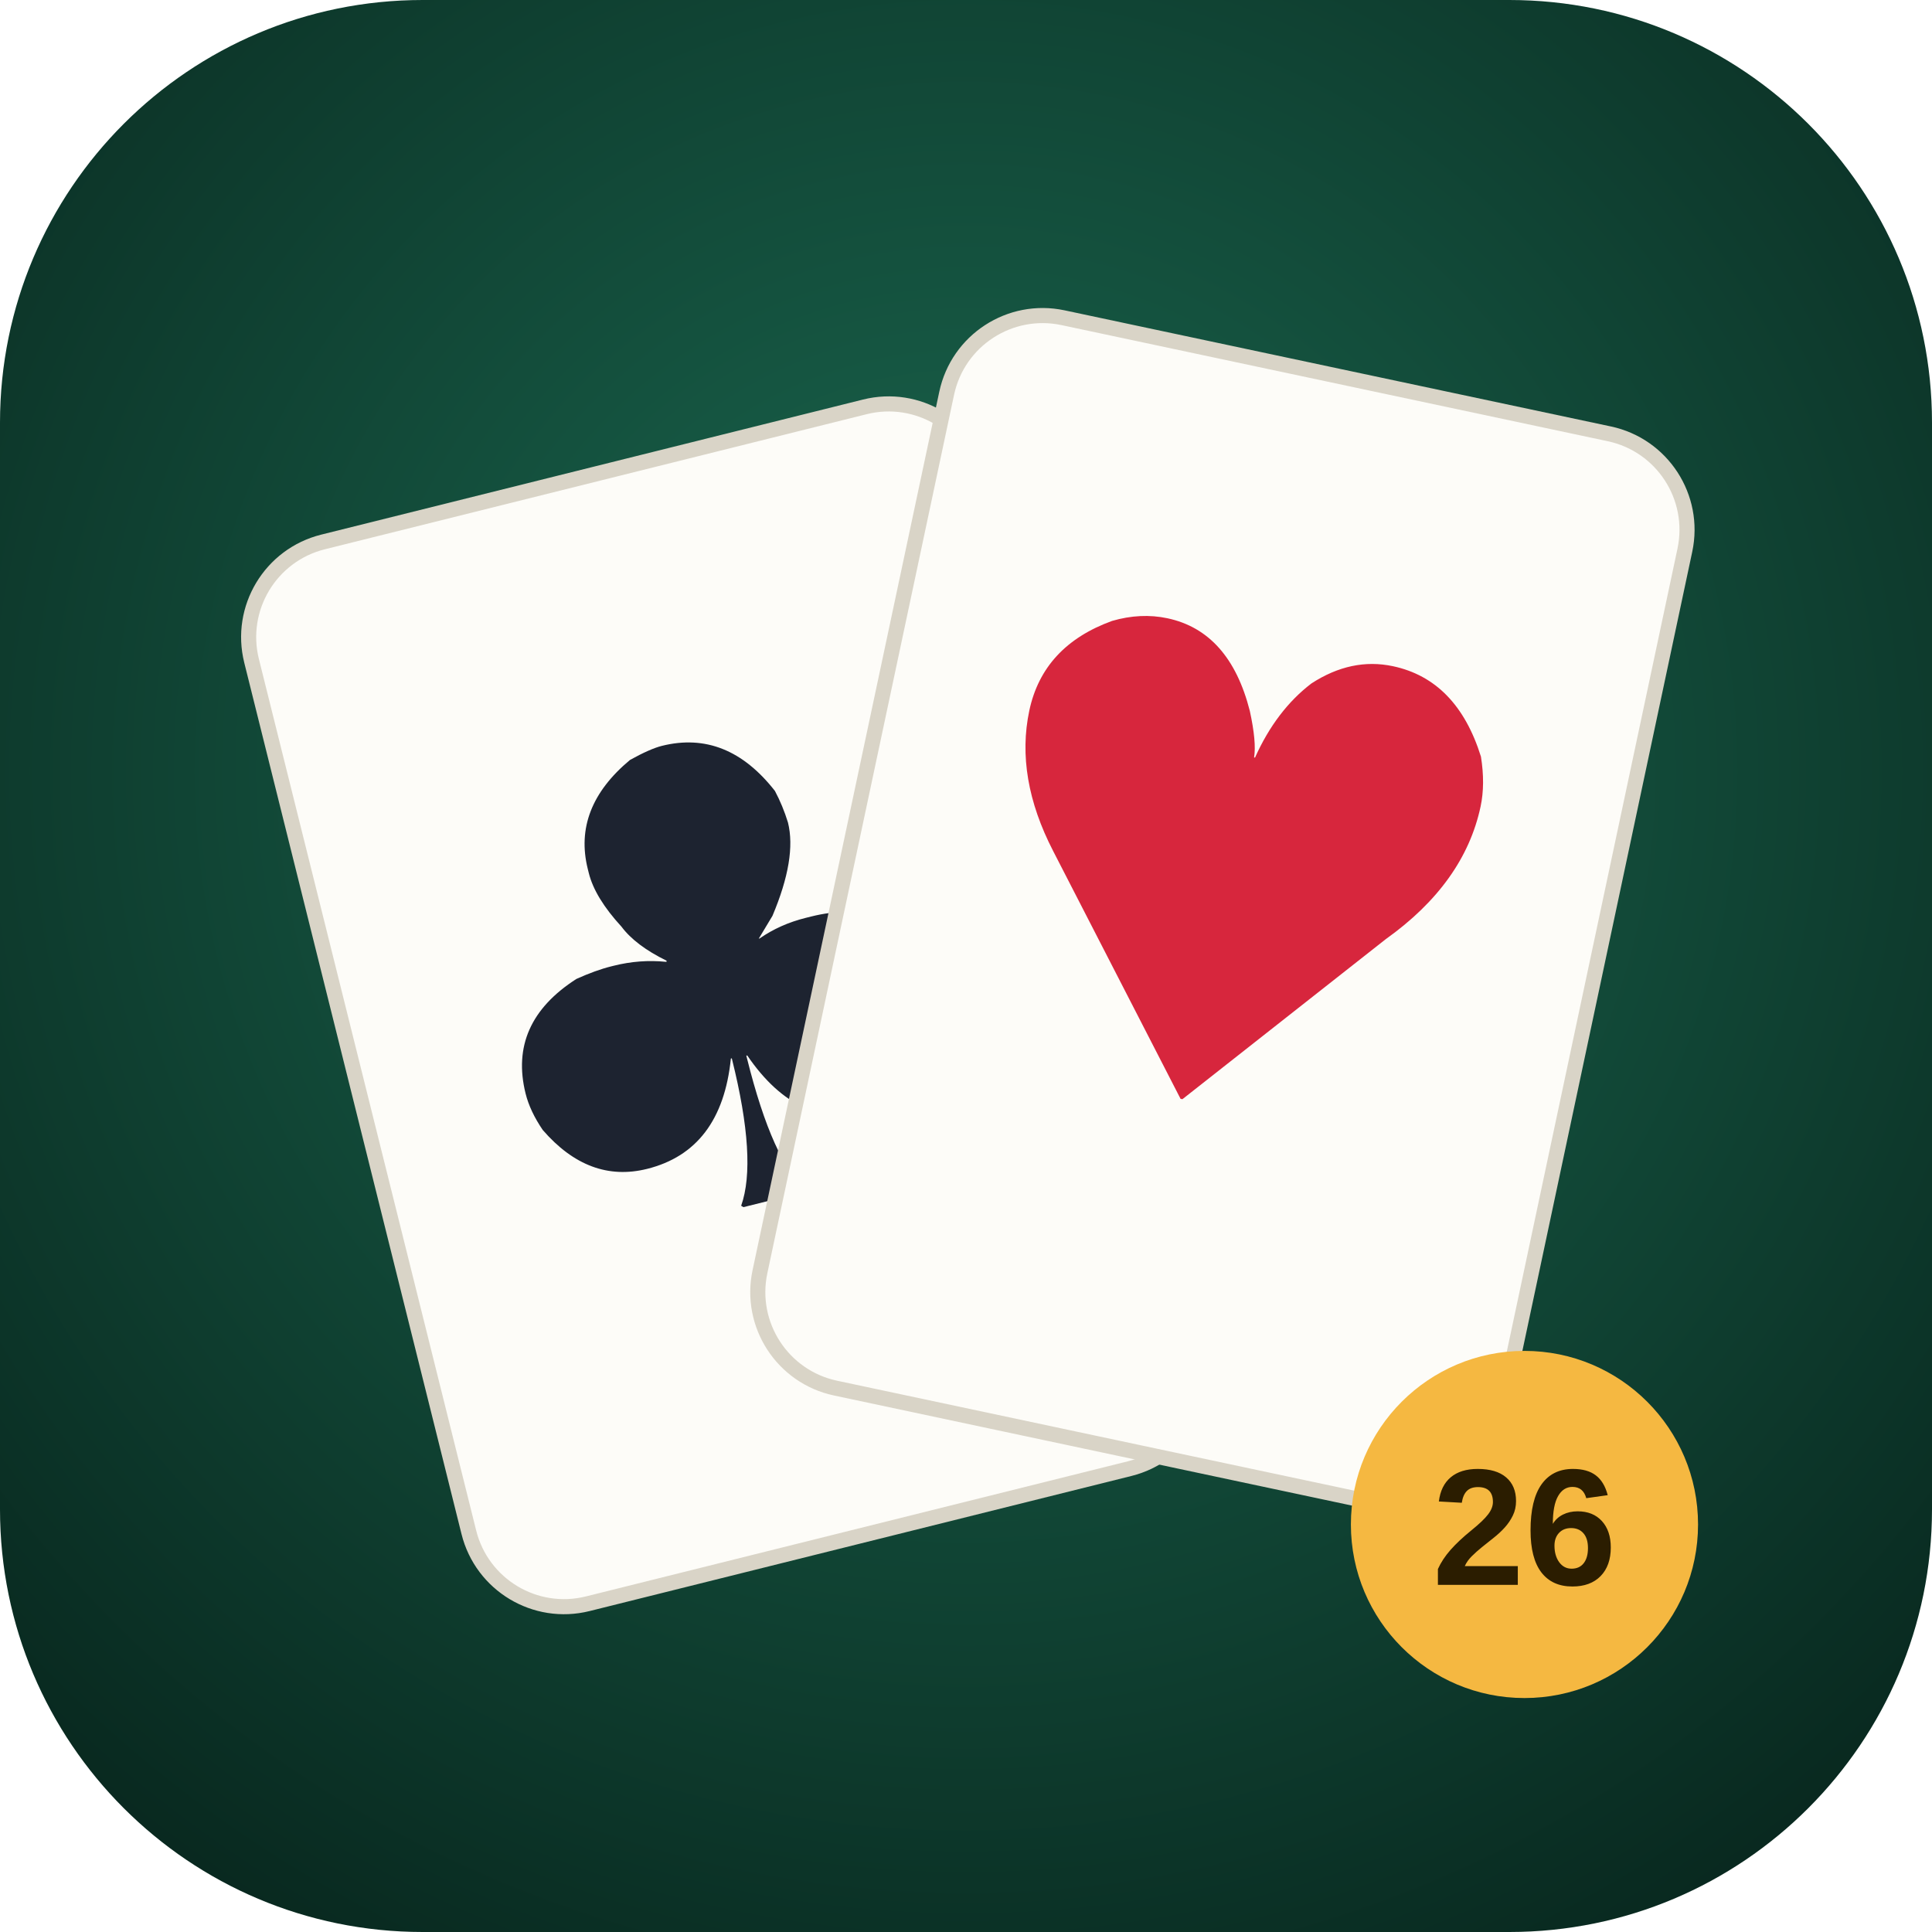
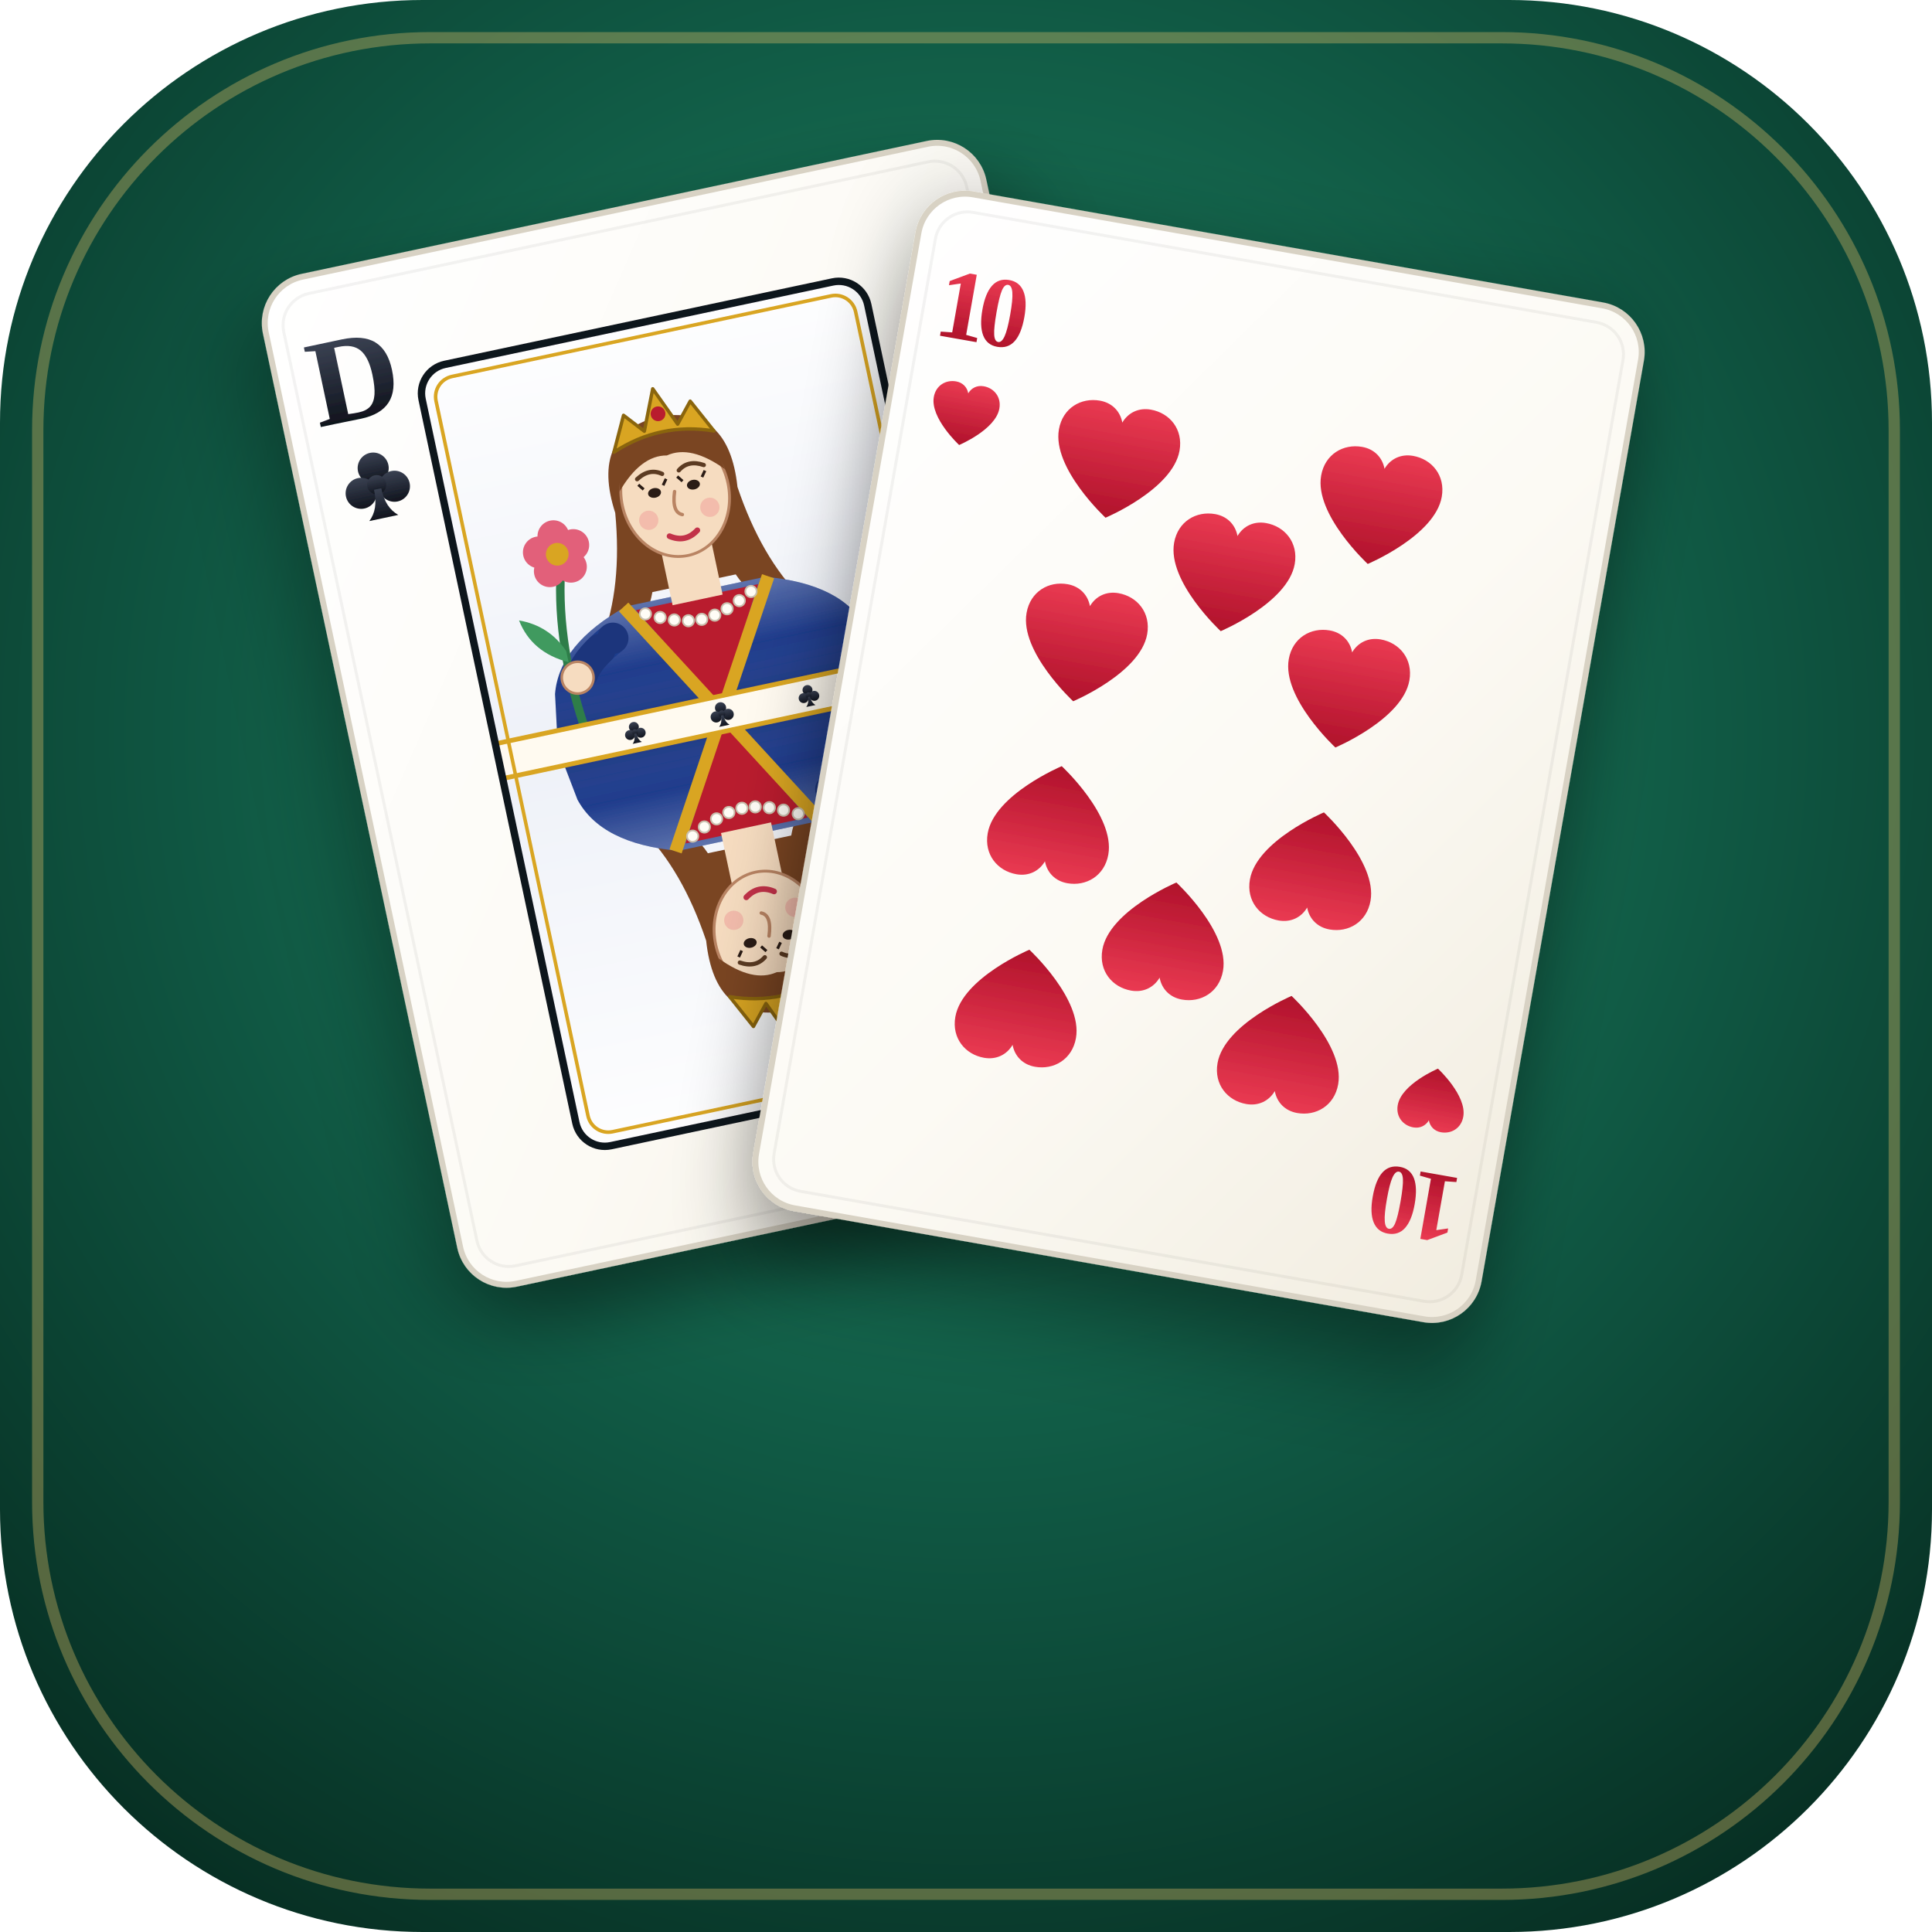
<svg xmlns="http://www.w3.org/2000/svg" viewBox="0 0 512 512">
  <defs>
-     <radialGradient id="f" cx="50%" cy="40%" r="75%">
-       <stop offset="0" stop-color="#1b6a51" />
-       <stop offset="1" stop-color="#07231b" />
+     <radialGradient id="felt" cx="50%" cy="38%" r="75%">
+       <stop offset="0" stop-color="#1f8a66" />
+       <stop offset=".55" stop-color="#0f5541" />
+       <stop offset="1" stop-color="#062a1f" />
    </radialGradient>
+     <filter id="sh" x="-20%" y="-20%" width="140%" height="140%">
+       <feDropShadow dx="0" dy="10" stdDeviation="12" flood-color="#000" flood-opacity=".45" />
+     </filter>
  </defs>
-   <rect width="512" height="512" rx="112" fill="url(#f)" />
-   <g transform="rotate(-14 200 280)">
-     <rect x="96" y="120" width="200" height="290" rx="26" fill="#fdfcf8" stroke="#d9d4c7" stroke-width="4" />
-     <text x="196" y="318" font-family="Georgia, serif" font-size="170" text-anchor="middle" fill="#1d2330">♣</text>
+   <rect width="512" height="512" rx="112" fill="url(#felt)" />
+   <rect x="10" y="10" width="492" height="492" rx="104" fill="none" stroke="#e9c46a" stroke-opacity=".35" stroke-width="3" />
+   <g transform="rotate(-12 210 277.2)" filter="url(#sh)">
+     <svg x="112" y="50" width="196" height="274.4" viewBox="0 0 250 350">
+       <defs>
+         <linearGradient id="kCQ2-paper" x1="0" y1="0" x2="1" y2="1">
+           <stop offset="0" stop-color="#ffffff" />
+           <stop offset=".55" stop-color="#fcfaf4" />
+           <stop offset="1" stop-color="#f1ecdf" />
+         </linearGradient>
+         <linearGradient id="kCQ2-ink" x1="0" y1="0" x2="0" y2="1">
+           <stop offset="0" stop-color="#3a4152" />
+           <stop offset="1" stop-color="#10141d" />
+         </linearGradient>
+         <linearGradient id="kCQ2-sheen" x1="0" y1="0" x2="0" y2="1">
+           <stop offset="0" stop-color="#fff" stop-opacity=".28" />
+           <stop offset=".5" stop-color="#fff" stop-opacity="0" />
+           <stop offset="1" stop-color="#000" stop-opacity=".12" />
+         </linearGradient>
+         <filter id="kCQ2-soft" x="-20%" y="-20%" width="140%" height="140%">
+           <feDropShadow dx="0" dy="3" stdDeviation="3" flood-color="#000" flood-opacity=".18" />
+         </filter>
+         <linearGradient id="kCQ2-tint" x1="0" y1="0" x2="0" y2="1">
+           <stop offset="0" stop-color="#fff" stop-opacity=".9" />
+           <stop offset="1" stop-color="#fff" stop-opacity="0" />
+         </linearGradient>
+         <clipPath id="kCQ2-half">
+           <rect x="48" y="40" width="154" height="135" rx="10" />
+         </clipPath>
+       </defs>
+       <rect x="1" y="1" width="248" height="348" rx="16" fill="url(#kCQ2-paper)" stroke="#d8d2c4" stroke-width="2" />
+       <rect x="7" y="7" width="236" height="336" rx="11" fill="none" stroke="#000" stroke-opacity=".05" stroke-width="1" />
+       <rect x="48" y="40" width="154" height="270" rx="10" fill="#eef1f8" />
+       <g clip-path="url(#kCQ2-half)">
+         <rect x="48" y="40" width="154" height="135" fill="url(#kCQ2-tint)" />
+         <g transform="translate(125 175) scale(.96) translate(-125 -175)">
+           <path d="M103 98Q100 69 125 68Q150 69 147 98Q150 124 161 141Q146 143 140 128H110Q104 143 89 141Q100 124 103 98Z" fill="#7a4524" />
+           <path d="M66 175L69 156Q74 139 100 131H150Q176 139 181 156L184 175Z" fill="#1f3c8c" />
+           <path d="M66 175L69 156Q74 139 100 131H150Q176 139 181 156L184 175Z" fill="url(#kCQ2-sheen)" />
+           <path d="M103 133L125 172L147 133Z" fill="#b91c2e" />
+           <path d="M99 131L125 175L151 131" fill="none" stroke="#d9a520" stroke-width="4.5" stroke-linejoin="round" />
+           <rect x="116" y="112" width="18" height="22" fill="#f6dcc0" />
+           <ellipse cx="125" cy="96" rx="19" ry="22" fill="#f6dcc0" stroke="#b98463" stroke-width="1" />
+           <circle cx="114" cy="103" r="3.4" fill="#f0a39a" opacity=".55" />
+           <circle cx="136" cy="103" r="3.4" fill="#f0a39a" opacity=".55" />
+           <ellipse cx="118" cy="94" rx="2.3" ry="1.7" fill="#2a1a12" />
+           <ellipse cx="132" cy="94" rx="2.3" ry="1.7" fill="#2a1a12" />
+           <path d="M114.5 92L113 90M121.5 92L123 90M128.5 92L127 90M135.5 92L137 90" stroke="#2a1a12" stroke-width="1" />
+           <path d="M113 88Q118 85 122 88M128 88Q132 85 137 88" stroke="#5b3a21" stroke-width="1.5" fill="none" stroke-linecap="round" />
+           <path d="M125 95Q122.5 102 126 103.5" stroke="#b98463" stroke-width="1.2" fill="none" stroke-linecap="round" />
+           <path d="M120 110Q125 113.5 130 110" stroke="#c2334a" stroke-width="2" fill="none" stroke-linecap="round" />
+           <path d="M106 91Q109 73 125 73Q141 73 144 91Q134 80 125 82Q116 80 106 91Z" fill="#7a4524" />
+           <path d="M107 77L113 65L119 72L125 58L131 72L137 65L143 77Q125 70 107 77Z" fill="#d9a520" stroke="#8a6510" stroke-width="1.2" stroke-linejoin="round" />
+           <circle cx="125" cy="67" r="2.6" fill="#b91c2e" />
+           <circle cx="106.0" cy="135.0" r="2" fill="#fffdf6" stroke="#c9c0ae" stroke-width=".6" />
+           <circle cx="110.8" cy="137.3" r="2" fill="#fffdf6" stroke="#c9c0ae" stroke-width=".6" />
+           <circle cx="115.5" cy="139.2" r="2" fill="#fffdf6" stroke="#c9c0ae" stroke-width=".6" />
+           <circle cx="120.3" cy="140.5" r="2" fill="#fffdf6" stroke="#c9c0ae" stroke-width=".6" />
+           <circle cx="125.0" cy="141.0" r="2" fill="#fffdf6" stroke="#c9c0ae" stroke-width=".6" />
+           <circle cx="129.8" cy="140.5" r="2" fill="#fffdf6" stroke="#c9c0ae" stroke-width=".6" />
+           <circle cx="134.5" cy="139.2" r="2" fill="#fffdf6" stroke="#c9c0ae" stroke-width=".6" />
+           <circle cx="139.3" cy="137.3" r="2" fill="#fffdf6" stroke="#c9c0ae" stroke-width=".6" />
+           <circle cx="144.0" cy="135.0" r="2" fill="#fffdf6" stroke="#c9c0ae" stroke-width=".6" />
+           <path d="M77 172Q73 140 80 114" stroke="#2f7d4a" stroke-width="3" fill="none" stroke-linecap="round" />
+           <path d="M76 146Q64 140 62 128Q72 132 76 142Z" fill="#3f9a5f" />
+           <circle cx="80.0" cy="101.5" r="5.6" fill="#e2607a" />
+           <circle cx="86.2" cy="106.0" r="5.6" fill="#e2607a" />
+           <circle cx="83.8" cy="113.3" r="5.6" fill="#e2607a" />
+           <circle cx="76.2" cy="113.3" r="5.6" fill="#e2607a" />
+           <circle cx="73.8" cy="106.0" r="5.6" fill="#e2607a" />
+           <circle cx="80" cy="108" r="4" fill="#d9a520" />
+           <path d="M93 141Q83 146 80 151" stroke="#1f3c8c" stroke-width="11" fill="none" stroke-linecap="round" />
+           <path d="M93 141Q83 146 80 151" stroke="#000" stroke-opacity=".12" stroke-width="11" fill="none" stroke-linecap="round" stroke-dasharray="0 6 30" />
+           <circle cx="78" cy="152" r="5.6" fill="#f6dcc0" stroke="#b98463" stroke-width=".9" />
+         </g>
+       </g>
+       <g transform="rotate(180 125 175)">
+         <g clip-path="url(#kCQ2-half)">
+           <rect x="48" y="40" width="154" height="135" fill="url(#kCQ2-tint)" />
+           <g transform="translate(125 175) scale(.96) translate(-125 -175)">
+             <path d="M103 98Q100 69 125 68Q150 69 147 98Q150 124 161 141Q146 143 140 128H110Q104 143 89 141Q100 124 103 98Z" fill="#7a4524" />
+             <path d="M66 175L69 156Q74 139 100 131H150Q176 139 181 156L184 175Z" fill="#1f3c8c" />
+             <path d="M66 175L69 156Q74 139 100 131H150Q176 139 181 156L184 175Z" fill="url(#kCQ2-sheen)" />
+             <path d="M103 133L125 172L147 133Z" fill="#b91c2e" />
+             <path d="M99 131L125 175L151 131" fill="none" stroke="#d9a520" stroke-width="4.5" stroke-linejoin="round" />
+             <rect x="116" y="112" width="18" height="22" fill="#f6dcc0" />
+             <ellipse cx="125" cy="96" rx="19" ry="22" fill="#f6dcc0" stroke="#b98463" stroke-width="1" />
+             <circle cx="114" cy="103" r="3.4" fill="#f0a39a" opacity=".55" />
+             <circle cx="136" cy="103" r="3.4" fill="#f0a39a" opacity=".55" />
+             <ellipse cx="118" cy="94" rx="2.3" ry="1.7" fill="#2a1a12" />
+             <ellipse cx="132" cy="94" rx="2.3" ry="1.7" fill="#2a1a12" />
+             <path d="M114.5 92L113 90M121.5 92L123 90M128.5 92L127 90M135.5 92L137 90" stroke="#2a1a12" stroke-width="1" />
+             <path d="M113 88Q118 85 122 88M128 88Q132 85 137 88" stroke="#5b3a21" stroke-width="1.5" fill="none" stroke-linecap="round" />
+             <path d="M125 95Q122.5 102 126 103.5" stroke="#b98463" stroke-width="1.2" fill="none" stroke-linecap="round" />
+             <path d="M120 110Q125 113.5 130 110" stroke="#c2334a" stroke-width="2" fill="none" stroke-linecap="round" />
+             <path d="M106 91Q109 73 125 73Q141 73 144 91Q134 80 125 82Q116 80 106 91Z" fill="#7a4524" />
+             <path d="M107 77L113 65L119 72L125 58L131 72L137 65L143 77Q125 70 107 77Z" fill="#d9a520" stroke="#8a6510" stroke-width="1.2" stroke-linejoin="round" />
+             <circle cx="125" cy="67" r="2.6" fill="#b91c2e" />
+             <circle cx="106.0" cy="135.0" r="2" fill="#fffdf6" stroke="#c9c0ae" stroke-width=".6" />
+             <circle cx="110.8" cy="137.3" r="2" fill="#fffdf6" stroke="#c9c0ae" stroke-width=".6" />
+             <circle cx="115.5" cy="139.2" r="2" fill="#fffdf6" stroke="#c9c0ae" stroke-width=".6" />
+             <circle cx="120.3" cy="140.5" r="2" fill="#fffdf6" stroke="#c9c0ae" stroke-width=".6" />
+             <circle cx="125.0" cy="141.0" r="2" fill="#fffdf6" stroke="#c9c0ae" stroke-width=".6" />
+             <circle cx="129.8" cy="140.5" r="2" fill="#fffdf6" stroke="#c9c0ae" stroke-width=".6" />
+             <circle cx="134.5" cy="139.2" r="2" fill="#fffdf6" stroke="#c9c0ae" stroke-width=".6" />
+             <circle cx="139.3" cy="137.3" r="2" fill="#fffdf6" stroke="#c9c0ae" stroke-width=".6" />
+             <circle cx="144.0" cy="135.0" r="2" fill="#fffdf6" stroke="#c9c0ae" stroke-width=".6" />
+             <path d="M77 172Q73 140 80 114" stroke="#2f7d4a" stroke-width="3" fill="none" stroke-linecap="round" />
+             <path d="M76 146Q64 140 62 128Q72 132 76 142Z" fill="#3f9a5f" />
+             <circle cx="80.0" cy="101.5" r="5.6" fill="#e2607a" />
+             <circle cx="86.2" cy="106.0" r="5.6" fill="#e2607a" />
+             <circle cx="83.8" cy="113.3" r="5.6" fill="#e2607a" />
+             <circle cx="76.2" cy="113.3" r="5.6" fill="#e2607a" />
+             <circle cx="73.8" cy="106.0" r="5.6" fill="#e2607a" />
+             <circle cx="80" cy="108" r="4" fill="#d9a520" />
+             <path d="M93 141Q83 146 80 151" stroke="#1f3c8c" stroke-width="11" fill="none" stroke-linecap="round" />
+             <path d="M93 141Q83 146 80 151" stroke="#000" stroke-opacity=".12" stroke-width="11" fill="none" stroke-linecap="round" stroke-dasharray="0 6 30" />
+             <circle cx="78" cy="152" r="5.6" fill="#f6dcc0" stroke="#b98463" stroke-width=".9" />
+           </g>
+         </g>
+       </g>
+       <rect x="48" y="169" width="154" height="12" fill="#fffaf0" />
+       <path d="M48 169H202M48 181H202" stroke="#d9a520" stroke-width="1.6" />
+       <g transform="translate(91 171) scale(0.08)">
+         <g fill="url(#kCQ2-ink)">
+           <circle cx="50" cy="27" r="21" />
+           <circle cx="27" cy="57" r="21" />
+           <circle cx="73" cy="57" r="21" />
+           <circle cx="50" cy="50" r="13" />
+           <path d="M45 56C45 75 40 87 30 96H70C60 87 55 75 55 56Z" />
+         </g>
+       </g>
+       <g transform="translate(120.5 170.5) scale(0.09)">
+         <g fill="url(#kCQ2-ink)">
+           <circle cx="50" cy="27" r="21" />
+           <circle cx="27" cy="57" r="21" />
+           <circle cx="73" cy="57" r="21" />
+           <circle cx="50" cy="50" r="13" />
+           <path d="M45 56C45 75 40 87 30 96H70C60 87 55 75 55 56Z" />
+         </g>
+       </g>
+       <g transform="translate(151 171) scale(0.08)">
+         <g fill="url(#kCQ2-ink)">
+           <circle cx="50" cy="27" r="21" />
+           <circle cx="27" cy="57" r="21" />
+           <circle cx="73" cy="57" r="21" />
+           <circle cx="50" cy="50" r="13" />
+           <path d="M45 56C45 75 40 87 30 96H70C60 87 55 75 55 56Z" />
+         </g>
+       </g>
+       <rect x="48" y="40" width="154" height="270" rx="10" fill="none" stroke="#10141d" stroke-width="2.5" />
+       <rect x="52.5" y="44.5" width="145" height="261" rx="7" fill="none" stroke="#d9a520" stroke-width="1.2" />
+       <g>
+         <text x="27" y="52" text-anchor="middle" font-family="Georgia, 'Times New Roman', serif" font-weight="700" font-size="42" letter-spacing="0" fill="url(#kCQ2-ink)">D</text>
+         <g transform="translate(14.5 62.5) scale(0.25)">
+           <g fill="url(#kCQ2-ink)">
+             <circle cx="50" cy="27" r="21" />
+             <circle cx="27" cy="57" r="21" />
+             <circle cx="73" cy="57" r="21" />
+             <circle cx="50" cy="50" r="13" />
+             <path d="M45 56C45 75 40 87 30 96H70C60 87 55 75 55 56Z" />
+           </g>
+         </g>
+       </g>
+       <g transform="rotate(180 125 175)">
+         <g>
+           <text x="27" y="52" text-anchor="middle" font-family="Georgia, 'Times New Roman', serif" font-weight="700" font-size="42" letter-spacing="0" fill="url(#kCQ2-ink)">D</text>
+           <g transform="translate(14.5 62.5) scale(0.25)">
+             <g fill="url(#kCQ2-ink)">
+               <circle cx="50" cy="27" r="21" />
+               <circle cx="27" cy="57" r="21" />
+               <circle cx="73" cy="57" r="21" />
+               <circle cx="50" cy="50" r="13" />
+               <path d="M45 56C45 75 40 87 30 96H70C60 87 55 75 55 56Z" />
+             </g>
+           </g>
+         </g>
+       </g>
+     </svg>
  </g>
-   <g transform="rotate(12 320 260)">
-     <rect x="220" y="96" width="200" height="290" rx="26" fill="#fdfcf8" stroke="#d9d4c7" stroke-width="4" />
-     <text x="320" y="292" font-family="Georgia, serif" font-size="170" text-anchor="middle" fill="#d7263d">♥</text>
+   <g transform="rotate(10 302 289.2)" filter="url(#sh)">
+     <svg x="204" y="62" width="196" height="274.4" viewBox="0 0 250 350">
+       <defs>
+         <linearGradient id="kH102-paper" x1="0" y1="0" x2="1" y2="1">
+           <stop offset="0" stop-color="#ffffff" />
+           <stop offset=".55" stop-color="#fcfaf4" />
+           <stop offset="1" stop-color="#f1ecdf" />
+         </linearGradient>
+         <linearGradient id="kH102-ink" x1="0" y1="0" x2="0" y2="1">
+           <stop offset="0" stop-color="#ea3a52" />
+           <stop offset="1" stop-color="#b0122b" />
+         </linearGradient>
+         <linearGradient id="kH102-sheen" x1="0" y1="0" x2="0" y2="1">
+           <stop offset="0" stop-color="#fff" stop-opacity=".28" />
+           <stop offset=".5" stop-color="#fff" stop-opacity="0" />
+           <stop offset="1" stop-color="#000" stop-opacity=".12" />
+         </linearGradient>
+         <filter id="kH102-soft" x="-20%" y="-20%" width="140%" height="140%">
+           <feDropShadow dx="0" dy="3" stdDeviation="3" flood-color="#000" flood-opacity=".18" />
+         </filter>
+         <linearGradient id="kH102-tint" x1="0" y1="0" x2="0" y2="1">
+           <stop offset="0" stop-color="#fff" stop-opacity=".9" />
+           <stop offset="1" stop-color="#fff" stop-opacity="0" />
+         </linearGradient>
+         <clipPath id="kH102-half">
+           <rect x="48" y="40" width="154" height="135" rx="10" />
+         </clipPath>
+       </defs>
+       <rect x="1" y="1" width="248" height="348" rx="16" fill="url(#kH102-paper)" stroke="#d8d2c4" stroke-width="2" />
+       <rect x="7" y="7" width="236" height="336" rx="11" fill="none" stroke="#000" stroke-opacity=".05" stroke-width="1" />
+       <g transform="translate(57 59) scale(0.46)">
+         <path d="M50 91C50 91 5 62 5 33C5 17 17 7 31 7C40 7 47 12 50 20C53 12 60 7 69 7C83 7 95 17 95 33C95 62 50 91 50 91Z" fill="url(#kH102-ink)" />
+       </g>
+       <g transform="translate(57 122) scale(0.46)">
+         <path d="M50 91C50 91 5 62 5 33C5 17 17 7 31 7C40 7 47 12 50 20C53 12 60 7 69 7C83 7 95 17 95 33C95 62 50 91 50 91Z" fill="url(#kH102-ink)" />
+       </g>
+       <g transform="translate(57 182) scale(0.46) rotate(180 50 50)">
+         <path d="M50 91C50 91 5 62 5 33C5 17 17 7 31 7C40 7 47 12 50 20C53 12 60 7 69 7C83 7 95 17 95 33C95 62 50 91 50 91Z" fill="url(#kH102-ink)" />
+       </g>
+       <g transform="translate(57 245) scale(0.46) rotate(180 50 50)">
+         <path d="M50 91C50 91 5 62 5 33C5 17 17 7 31 7C40 7 47 12 50 20C53 12 60 7 69 7C83 7 95 17 95 33C95 62 50 91 50 91Z" fill="url(#kH102-ink)" />
+       </g>
+       <g transform="translate(147 59) scale(0.46)">
+         <path d="M50 91C50 91 5 62 5 33C5 17 17 7 31 7C40 7 47 12 50 20C53 12 60 7 69 7C83 7 95 17 95 33C95 62 50 91 50 91Z" fill="url(#kH102-ink)" />
+       </g>
+       <g transform="translate(147 122) scale(0.46)">
+         <path d="M50 91C50 91 5 62 5 33C5 17 17 7 31 7C40 7 47 12 50 20C53 12 60 7 69 7C83 7 95 17 95 33C95 62 50 91 50 91Z" fill="url(#kH102-ink)" />
+       </g>
+       <g transform="translate(147 182) scale(0.46) rotate(180 50 50)">
+         <path d="M50 91C50 91 5 62 5 33C5 17 17 7 31 7C40 7 47 12 50 20C53 12 60 7 69 7C83 7 95 17 95 33C95 62 50 91 50 91Z" fill="url(#kH102-ink)" />
+       </g>
+       <g transform="translate(147 245) scale(0.46) rotate(180 50 50)">
+         <path d="M50 91C50 91 5 62 5 33C5 17 17 7 31 7C40 7 47 12 50 20C53 12 60 7 69 7C83 7 95 17 95 33C95 62 50 91 50 91Z" fill="url(#kH102-ink)" />
+       </g>
+       <g transform="translate(102 90) scale(0.46)">
+         <path d="M50 91C50 91 5 62 5 33C5 17 17 7 31 7C40 7 47 12 50 20C53 12 60 7 69 7C83 7 95 17 95 33C95 62 50 91 50 91Z" fill="url(#kH102-ink)" />
+       </g>
+       <g transform="translate(102 214) scale(0.46) rotate(180 50 50)">
+         <path d="M50 91C50 91 5 62 5 33C5 17 17 7 31 7C40 7 47 12 50 20C53 12 60 7 69 7C83 7 95 17 95 33C95 62 50 91 50 91Z" fill="url(#kH102-ink)" />
+       </g>
+       <g>
+         <text x="27" y="50" text-anchor="middle" font-family="Georgia, 'Times New Roman', serif" font-weight="700" font-size="34" letter-spacing="-3" fill="url(#kH102-ink)">10</text>
+         <g transform="translate(14.5 62.5) scale(0.25)">
+           <path d="M50 91C50 91 5 62 5 33C5 17 17 7 31 7C40 7 47 12 50 20C53 12 60 7 69 7C83 7 95 17 95 33C95 62 50 91 50 91Z" fill="url(#kH102-ink)" />
+         </g>
+       </g>
+       <g transform="rotate(180 125 175)">
+         <g>
+           <text x="27" y="50" text-anchor="middle" font-family="Georgia, 'Times New Roman', serif" font-weight="700" font-size="34" letter-spacing="-3" fill="url(#kH102-ink)">10</text>
+           <g transform="translate(14.5 62.5) scale(0.25)">
+             <path d="M50 91C50 91 5 62 5 33C5 17 17 7 31 7C40 7 47 12 50 20C53 12 60 7 69 7C83 7 95 17 95 33C95 62 50 91 50 91Z" fill="url(#kH102-ink)" />
+           </g>
+         </g>
+       </g>
+     </svg>
  </g>
-   <circle cx="404" cy="404" r="46" fill="#f5b841" />
-   <text x="404" y="420" font-family="Arial, sans-serif" font-weight="700" font-size="44" text-anchor="middle" fill="#2b1d00">26</text>
</svg>
